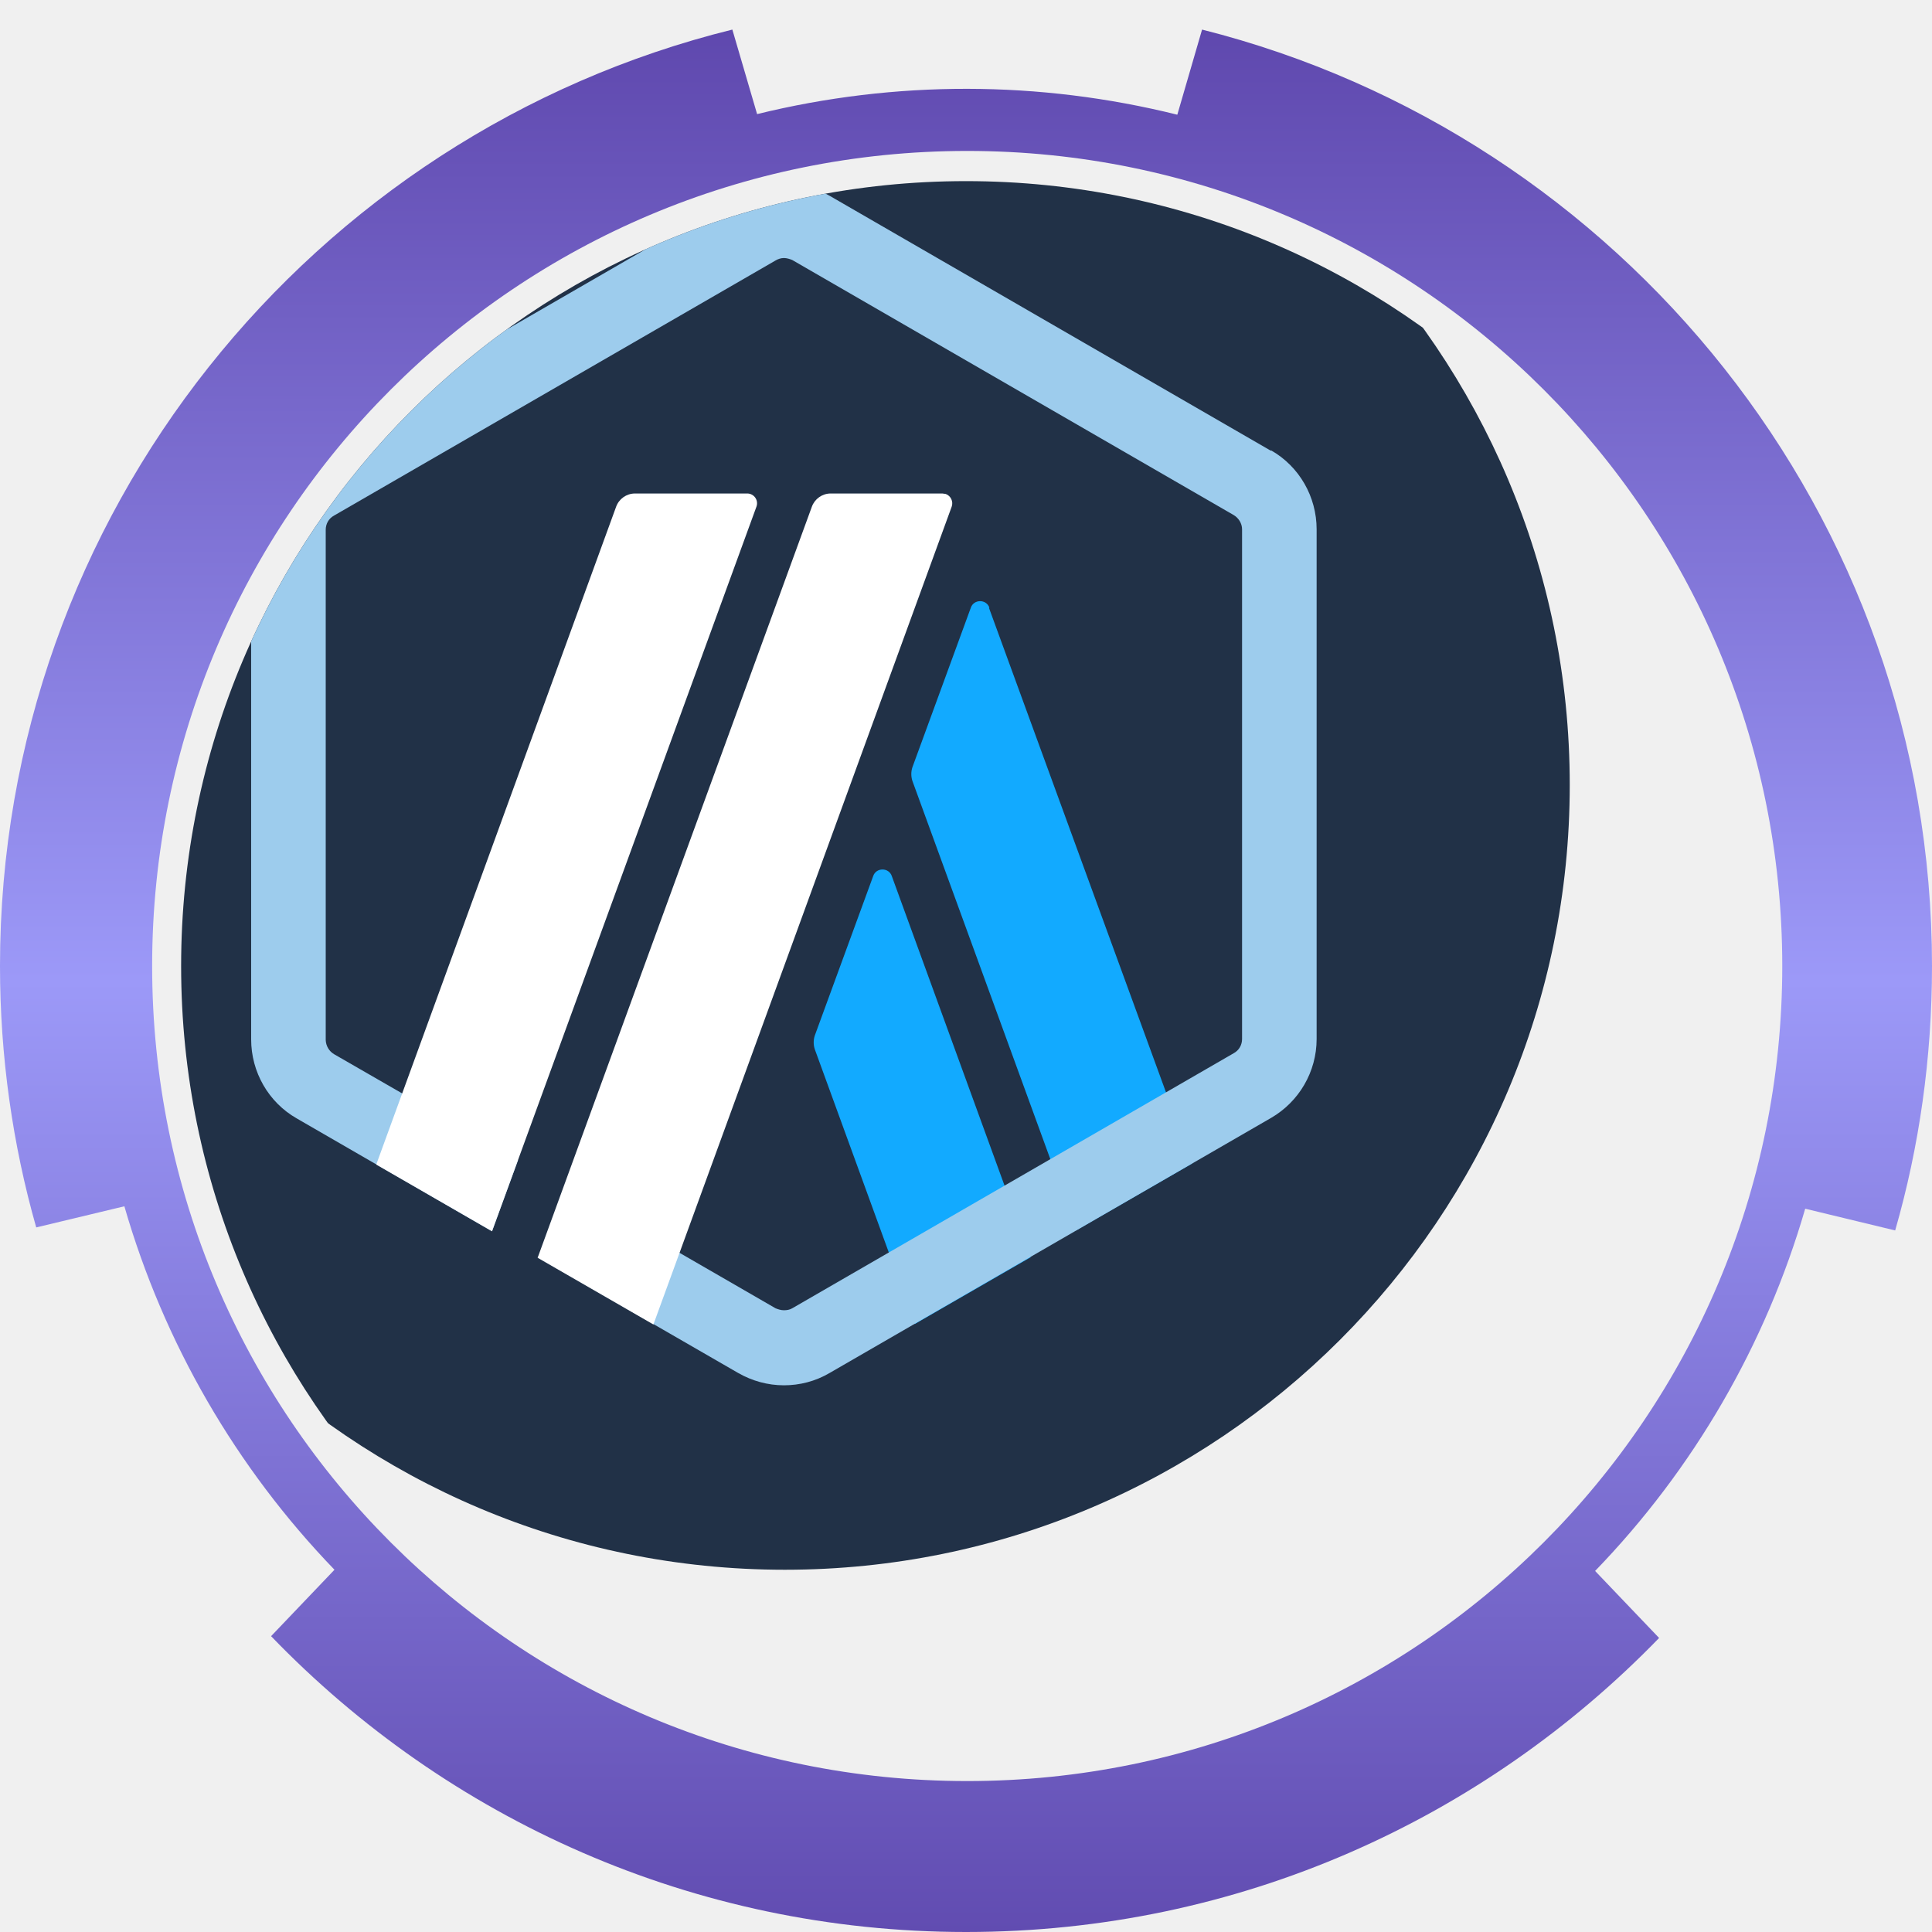
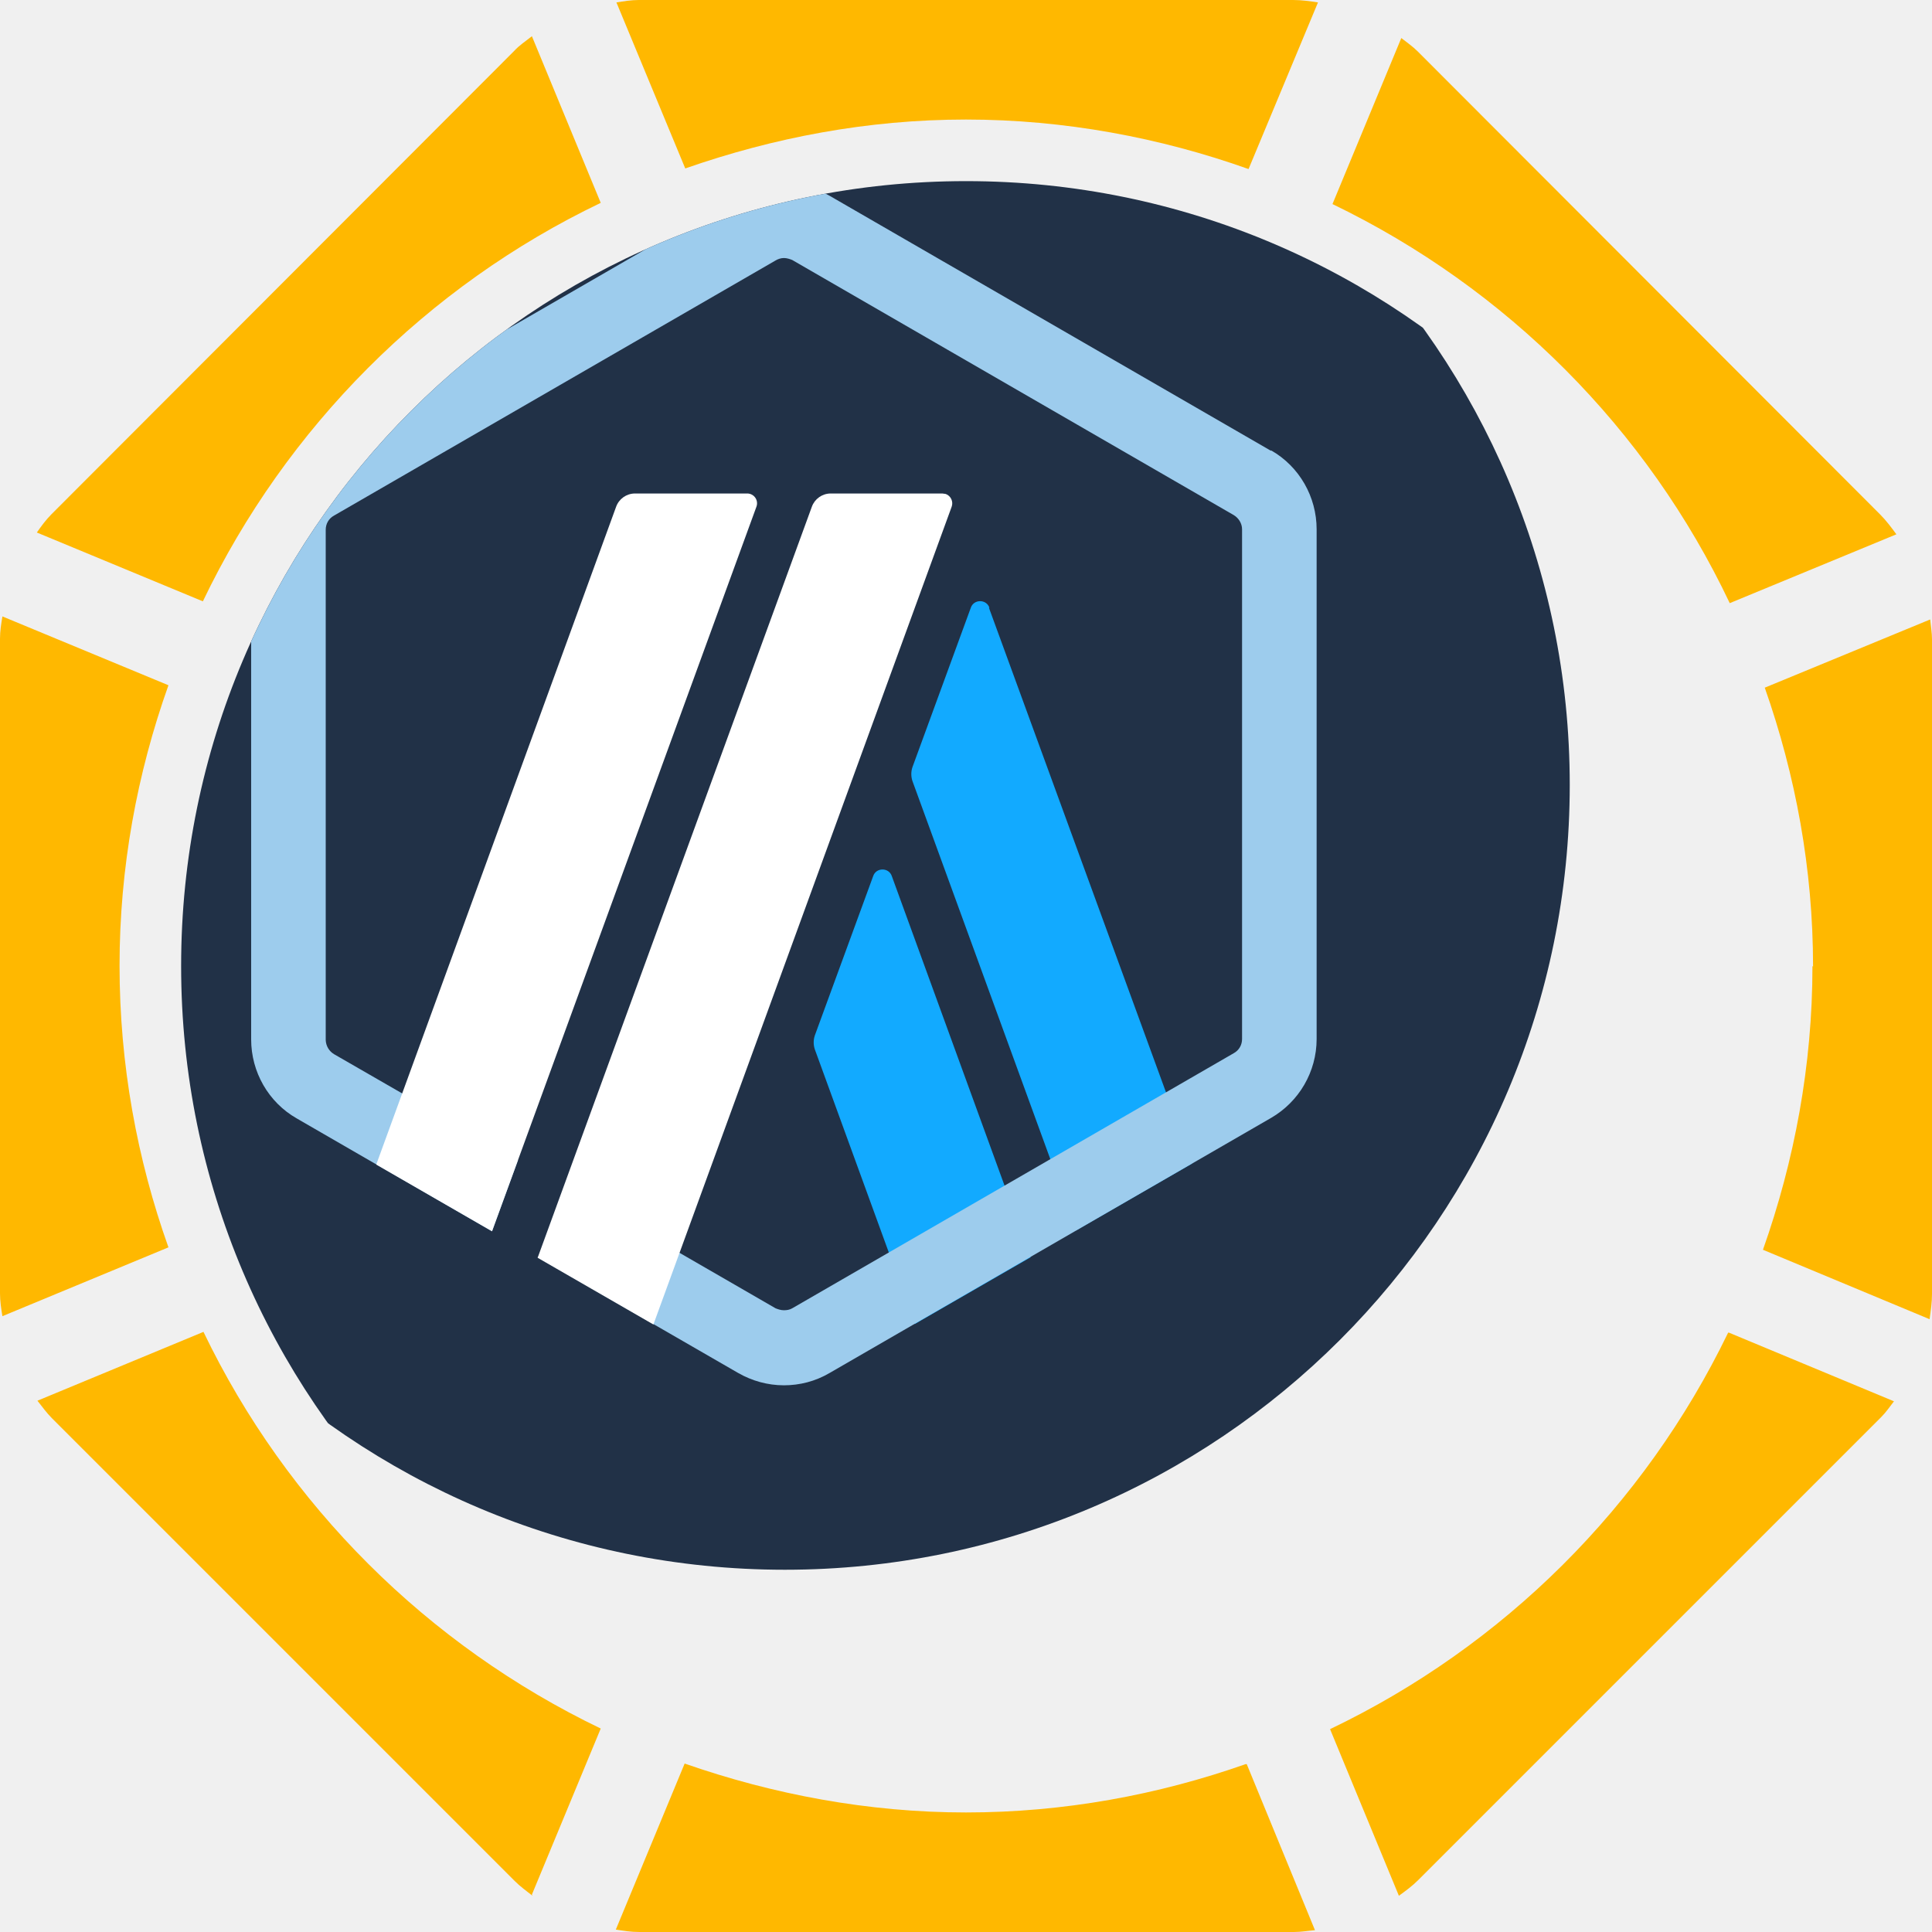
<svg xmlns="http://www.w3.org/2000/svg" width="32" height="32" fill="none" viewBox="0 0 32 32">
-   <path fill="url(#stkarb__stk_full_gradient)" d="M19.91.49 19.5 1.9a14.5 14.5 0 0 0-6.96-.01l-.41-1.4C5.17 2.21 0 8.51 0 16c0 1.5.21 2.96.6 4.33l1.46-.35A14.44 14.44 0 0 0 5.54 26l-1.05 1.1C7.4 30.12 11.48 32 16 32s8.57-1.87 11.48-4.87l-1.06-1.11a14.4 14.4 0 0 0 3.48-6l1.49.36c.4-1.39.61-2.86.61-4.38C32 8.53 26.85 2.24 19.91.49M16.02 29.5c-7.46 0-13.5-6.04-13.5-13.5S8.56 2.5 16.02 2.5s13.5 6.04 13.5 13.5-6.04 13.5-13.5 13.5" />
+   <path fill="#FFB800" d="M11.35 2.79c1.46-.51 3.02-.81 4.65-.81s3.22.3 4.68.82L21.83.04C21.7.02 21.56 0 21.42 0H10.58c-.12 0-.25.02-.37.04zM3.36 9.96c1.38-2.88 3.71-5.22 6.59-6.6L8.81.6c-.1.08-.21.15-.3.25L.85 8.52c-.09.09-.17.2-.24.3zM30.02 16c0 1.65-.3 3.23-.82 4.7l2.76 1.15c.02-.14.04-.28.04-.42V10.59c0-.11-.02-.22-.03-.33l-2.74 1.13c.51 1.45.8 3 .8 4.62zM23.21.63l-1.14 2.75c2.88 1.39 5.21 3.72 6.58 6.61l2.76-1.14c-.08-.11-.17-.23-.27-.33L23.48.85C23.4.77 23.3.7 23.21.63M1.98 16c0-1.63.29-3.19.81-4.65L.04 10.21c-.02.12-.04.24-.04.37v10.84c0 .13.02.26.04.38l2.75-1.14c-.52-1.46-.81-3.03-.81-4.67zM28.62 22.08a14.07 14.07 0 0 1-6.59 6.56l1.14 2.76c.11-.08.22-.16.32-.26l7.67-7.67c.08-.08.14-.17.21-.26l-2.74-1.14zM20.63 29.22c-1.45.51-3.01.8-4.63.8s-3.2-.3-4.66-.81l-1.14 2.75c.13.02.25.04.39.04h10.84c.12 0 .23-.02.35-.03l-1.13-2.75zM8.81 31.38l1.14-2.75c-2.87-1.38-5.2-3.7-6.58-6.57L.62 23.2c.08.1.15.2.24.29l7.67 7.67c.09.09.19.16.29.24z" />
  <g clip-path="url(#stkarb__circleClip)">
    <g style="transform:scale(.8125);transform-origin:50% 50%">
      <g clip-path="url(#stkarb__arbitrum__clip0_292_45)">
        <path fill="#213147" d="M16 32c8.84 0 16-7.16 16-16S24.83 0 16 0 0 7.16 0 16s7.16 16 16 16" />
        <path fill="#12AAFF" d="m17.8 17.86-1.19 3.25c-.03.09-.03.19 0 .28l2.04 5.6 2.36-1.36-2.83-7.77c-.06-.18-.32-.18-.38 0m2.37-5.47c-.06-.18-.32-.18-.38 0l-1.19 3.25c-.03.09-.03.19 0 .28l3.34 9.16 2.36-1.36-4.14-11.33z" />
        <path fill="#9DCCED" d="m25.91 9.19-9-5.2c-.28-.16-.6-.25-.93-.25-.32 0-.64.08-.93.25l-9 5.2c-.57.33-.93.94-.93 1.61v10.39c0 .66.35 1.28.93 1.61l3.98 2.3.53-1.45-3.75-2.16a.35.35 0 0 1-.17-.29V10.8c0-.12.06-.23.17-.29l9-5.2c.05-.03.11-.05.17-.05s.12.02.17.04l9 5.2c.1.06.17.17.17.29v10.39c0 .12-.06.23-.17.29l-9 5.2c-.05.03-.11.04-.17.04s-.12-.02-.17-.04l-3.67-2.12-1.18 1.08 4.09 2.36c.28.16.6.25.93.25.32 0 .64-.08.93-.25l9-5.2c.57-.33.93-.94.93-1.61V10.79c0-.66-.35-1.28-.93-1.61z" />
        <path fill="#fff" d="M12.94 10.06a.41.41 0 0 0-.38.27L7.67 23.74l2.36 1.36 5.39-14.77a.2.2 0 0 0-.19-.27zm6.27 0h-2.28a.41.41 0 0 0-.38.27l-5.59 15.31L13.32 27l6.08-16.67a.204.204 0 0 0-.12-.26c-.02 0-.05-.01-.07-.01" />
      </g>
      <defs>
        <clipPath id="stkarb__arbitrum__clip0_292_45">
          <path fill="#fff" d="M0 0h32v32H0z" />
        </clipPath>
      </defs>
    </g>
  </g>
  <defs>
-     <linearGradient id="stkarb__stk_full_gradient" x1="16" x2="16" y1="32" y2=".48" gradientUnits="userSpaceOnUse">
-       <stop offset="0" stop-color="#614cb1" />
-       <stop offset=".5" stop-color="#9c99f8" />
-       <stop offset="1" stop-color="#5f48ae" />
-     </linearGradient>
    <clipPath id="stkarb__circleClip">
      <circle cx="16" cy="16" r="13" />
    </clipPath>
  </defs>
</svg>
